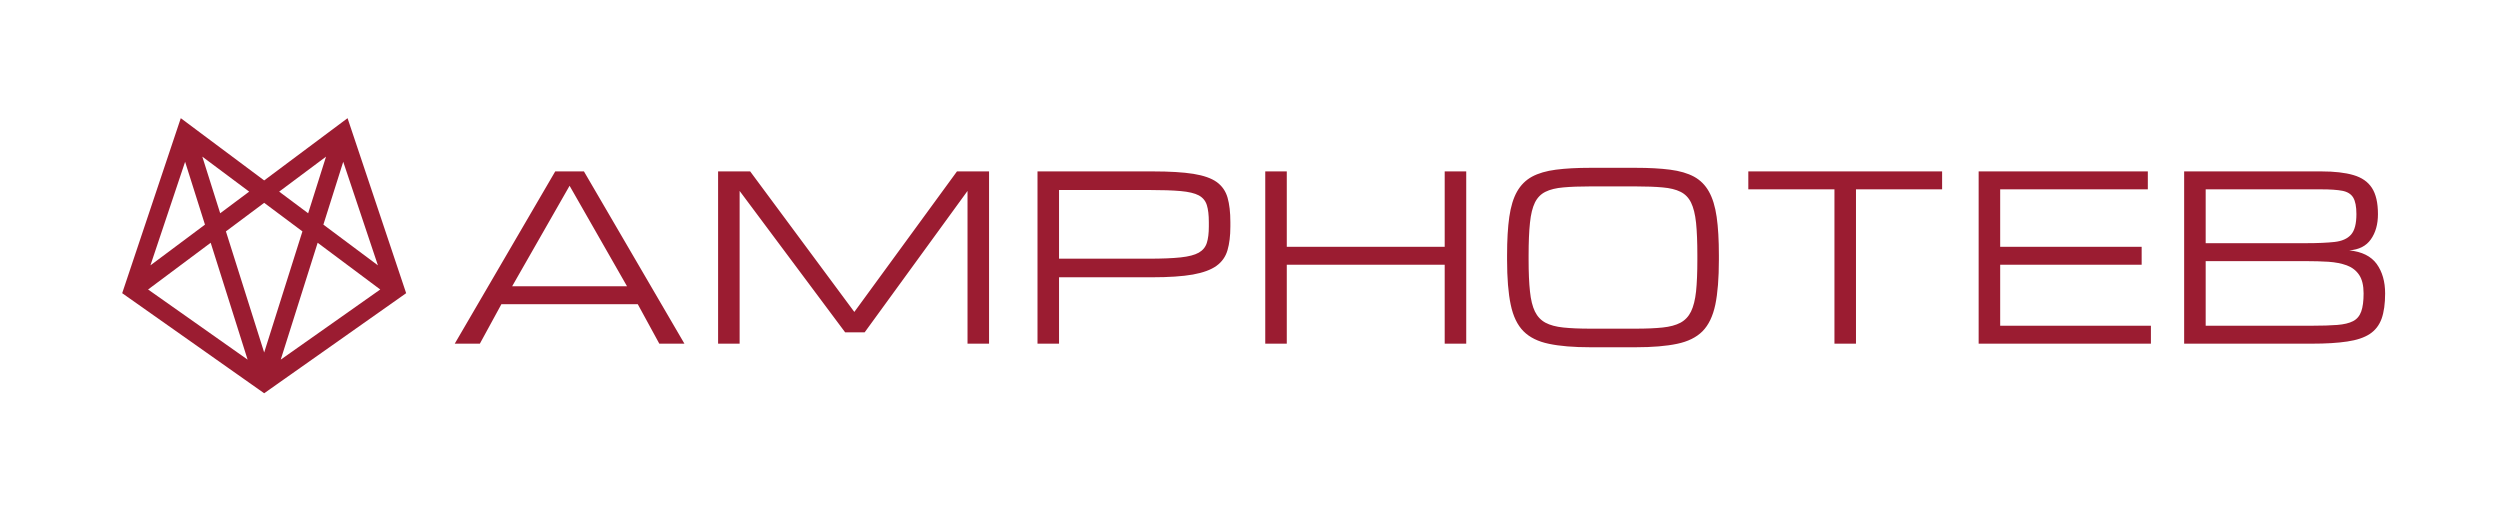
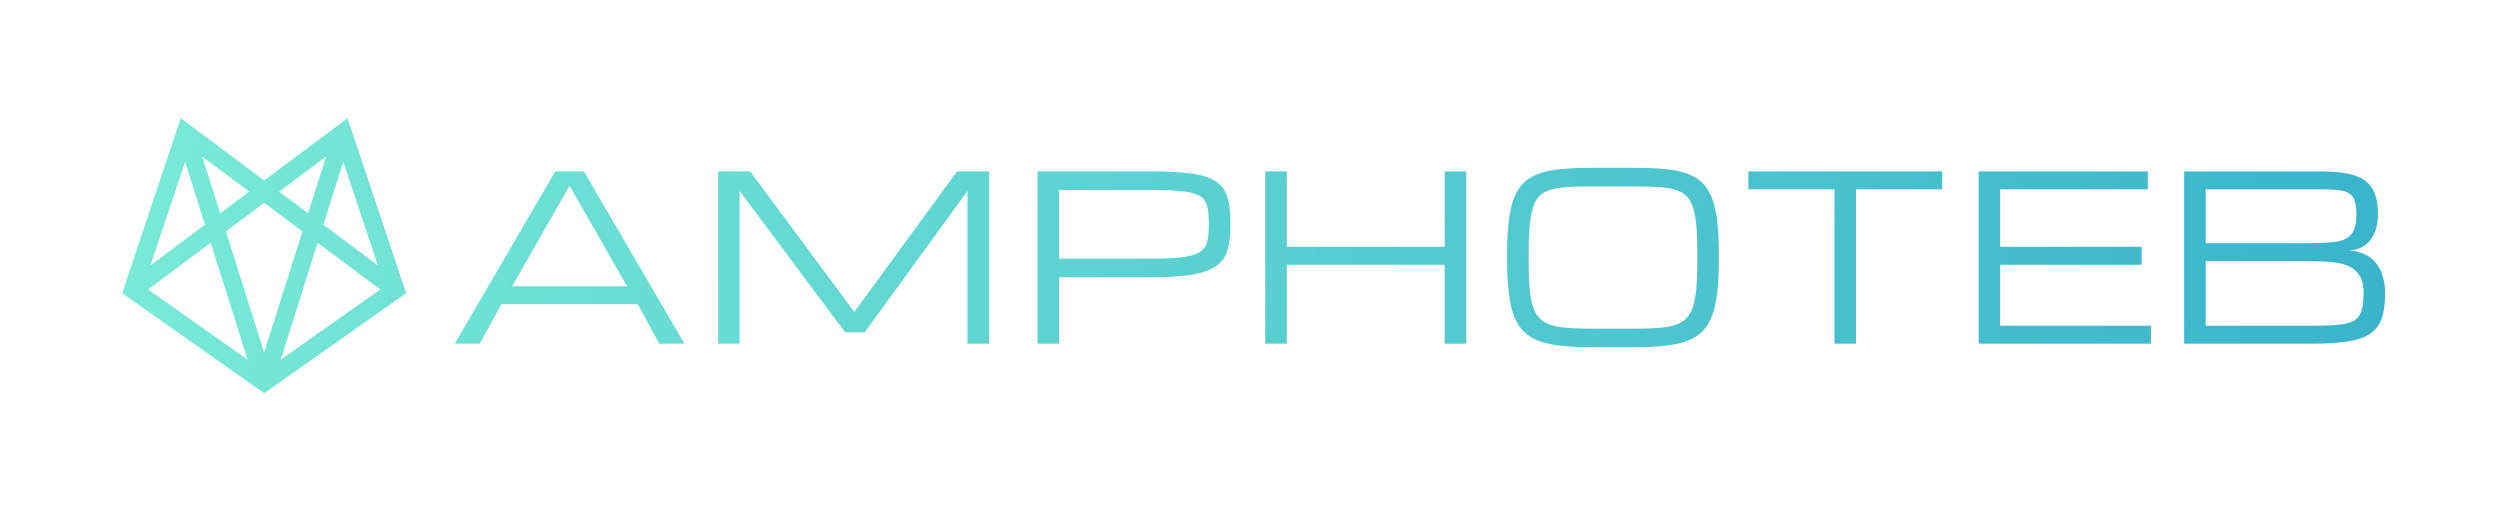
<svg xmlns="http://www.w3.org/2000/svg" viewBox="-63.14 -51.63 348.29 71.76" width="1393" height="287">
-   <path id="fox" d="M-8.04 -11.27 L-37.32 -33.13 L-44.64 -11.27 L-26.34 1.63 L-8.04 -11.27 L-15.36 -33.13 L-44.64 -11.27 M-37.32 -33.13 L-26.34 1.63 M-15.36 -33.13 L-26.34 1.63" fill="none" stroke="#9B1C31" stroke-width="2.5" stroke-linejoin="miter" stroke-miterlimit="4" />
-   <path id="wordmark" fill="#9B1C31" transform="translate(-0.79 -3.75)" d="M1.00 0.00 15.00 -24.00H19.00L33.00 0.00H29.50L26.50 -5.50H7.50L4.50 0.00ZM9.00 -8.00H25.00L17.00 -22.00ZM37.69 0.00V-24.00H42.16L56.67 -4.42L70.97 -24.00H75.44V0.00H72.44V-21.28L58.11 -1.58H55.39L40.69 -21.28V0.00ZM82.19 0.00V-24.00H98.25Q101.77 -24.00 103.91 -23.66Q106.06 -23.31 107.17 -22.51Q108.28 -21.70 108.67 -20.34Q109.06 -18.97 109.06 -16.94V-16.31Q109.06 -14.38 108.66 -13.02Q108.27 -11.67 107.12 -10.84Q105.98 -10.02 103.83 -9.63Q101.67 -9.25 98.16 -9.25H85.19V0.00ZM106.06 -16.94Q106.06 -18.42 105.78 -19.31Q105.50 -20.20 104.66 -20.66Q103.81 -21.11 102.14 -21.26Q100.47 -21.41 97.67 -21.41H85.19V-11.84H97.67Q100.47 -11.84 102.14 -12.02Q103.81 -12.20 104.66 -12.68Q105.50 -13.16 105.78 -14.04Q106.06 -14.92 106.06 -16.31ZM113.92 0.00V-24.00H116.92V-13.50H138.92V-24.00H141.92V0.00H138.92V-11.00H116.92V0.00ZM159.22 0.50Q155.70 0.50 153.44 0.02Q151.17 -0.45 149.90 -1.73Q148.62 -3.02 148.12 -5.42Q147.61 -7.83 147.61 -11.69V-12.31Q147.61 -15.50 147.92 -17.66Q148.23 -19.83 149.00 -21.19Q149.77 -22.55 151.09 -23.27Q152.41 -23.98 154.41 -24.24Q156.41 -24.50 159.22 -24.50H165.52Q168.33 -24.50 170.33 -24.24Q172.33 -23.98 173.65 -23.27Q174.97 -22.55 175.73 -21.19Q176.50 -19.83 176.81 -17.66Q177.12 -15.50 177.12 -12.31V-11.69Q177.12 -7.83 176.62 -5.42Q176.11 -3.02 174.84 -1.73Q173.56 -0.45 171.30 0.02Q169.03 0.50 165.52 0.50ZM159.22 -2.09H165.52Q167.75 -2.09 169.28 -2.25Q170.81 -2.41 171.77 -2.92Q172.73 -3.44 173.24 -4.48Q173.75 -5.53 173.94 -7.28Q174.12 -9.03 174.12 -11.69V-12.31Q174.12 -15.06 173.94 -16.84Q173.75 -18.62 173.24 -19.66Q172.73 -20.69 171.77 -21.16Q170.81 -21.64 169.28 -21.77Q167.75 -21.91 165.52 -21.91H159.22Q156.98 -21.91 155.45 -21.77Q153.92 -21.64 152.96 -21.16Q152.00 -20.69 151.49 -19.66Q150.98 -18.62 150.80 -16.84Q150.61 -15.06 150.61 -12.31V-11.69Q150.61 -9.03 150.80 -7.28Q150.98 -5.53 151.49 -4.48Q152.00 -3.44 152.96 -2.92Q153.92 -2.41 155.45 -2.25Q156.98 -2.09 159.22 -2.09ZM193.22 0.00V-21.50H181.22V-24.00H208.22V-21.50H196.22V0.00ZM213.31 0.00V-24.00H236.88V-21.50H216.31V-13.50H236.02V-11.00H216.31V-2.50H237.31V0.00ZM241.94 0.00V-24.00H261.06Q263.78 -24.00 265.52 -23.49Q267.27 -22.98 268.10 -21.70Q268.94 -20.41 268.94 -18.05Q268.94 -15.92 267.95 -14.53Q266.97 -13.14 264.94 -13.00Q267.59 -12.73 268.77 -11.10Q269.94 -9.47 269.94 -7.00Q269.94 -4.86 269.45 -3.48Q268.95 -2.11 267.80 -1.35Q266.64 -0.59 264.66 -0.30Q262.69 0.00 259.73 0.00ZM244.94 -14.00H258.92Q261.34 -14.00 262.89 -14.17Q264.44 -14.34 265.19 -15.19Q265.94 -16.03 265.94 -18.05Q265.94 -19.62 265.49 -20.36Q265.05 -21.09 263.98 -21.30Q262.92 -21.50 261.06 -21.50H244.94ZM244.94 -2.50H259.73Q261.88 -2.50 263.27 -2.61Q264.67 -2.72 265.48 -3.14Q266.28 -3.56 266.61 -4.48Q266.94 -5.39 266.94 -7.00Q266.94 -8.66 266.32 -9.58Q265.70 -10.50 264.60 -10.91Q263.50 -11.31 262.05 -11.41Q260.59 -11.50 258.92 -11.50H244.94Z" />
+   <defs>
+     <linearGradient id="g" gradientUnits="userSpaceOnUse" x1="-45" y1="-33" x2="270" y2="0">
+       <stop offset="0" stop-color="#78EAD7" />
+       <stop offset="1" stop-color="#39B4CB" />
+     </linearGradient>
+   </defs>
+   <path id="fox" d="M-8.04 -11.27 L-37.32 -33.13 L-44.64 -11.27 L-26.34 1.63 L-8.04 -11.27 L-15.36 -33.13 L-44.64 -11.27 M-37.32 -33.13 L-26.34 1.63 M-15.36 -33.13 L-26.34 1.63" fill="none" stroke="url(#g)" stroke-width="2.5" stroke-linejoin="miter" stroke-miterlimit="4" />
+   <path id="wordmark" fill="url(#g)" transform="translate(-0.79 -3.75)" d="M1.00 0.00 15.00 -24.00H19.00L33.00 0.00H29.50L26.50 -5.50H7.50L4.50 0.00ZM9.00 -8.00H25.00L17.00 -22.00ZM37.69 0.00V-24.00H42.16L56.67 -4.42L70.97 -24.00H75.44V0.00H72.44V-21.28L58.11 -1.58H55.39L40.69 -21.28V0.00ZM82.19 0.00V-24.00H98.25Q101.77 -24.00 103.91 -23.66Q106.06 -23.31 107.17 -22.51Q108.28 -21.70 108.67 -20.34Q109.06 -18.97 109.06 -16.94V-16.31Q109.06 -14.38 108.66 -13.02Q108.27 -11.67 107.12 -10.84Q105.98 -10.02 103.83 -9.63Q101.67 -9.25 98.16 -9.25H85.19V0.00ZM106.06 -16.94Q106.06 -18.42 105.78 -19.31Q105.50 -20.20 104.66 -20.66Q103.81 -21.11 102.14 -21.26Q100.47 -21.41 97.67 -21.41H85.19V-11.84H97.67Q100.47 -11.84 102.14 -12.02Q103.81 -12.20 104.66 -12.68Q105.50 -13.16 105.78 -14.04Q106.06 -14.92 106.06 -16.31ZM113.92 0.00V-24.00H116.92V-13.50H138.92V-24.00H141.92V0.00H138.92V-11.00H116.92V0.00ZM159.22 0.50Q155.70 0.50 153.44 0.02Q151.17 -0.45 149.90 -1.73Q148.62 -3.02 148.12 -5.42Q147.61 -7.83 147.61 -11.69V-12.31Q147.61 -15.50 147.92 -17.66Q148.23 -19.83 149.00 -21.19Q149.77 -22.55 151.09 -23.27Q152.41 -23.98 154.41 -24.24Q156.41 -24.50 159.22 -24.50H165.52Q168.33 -24.50 170.33 -24.24Q172.33 -23.98 173.65 -23.27Q174.97 -22.55 175.73 -21.19Q176.50 -19.83 176.81 -17.66Q177.12 -15.50 177.12 -12.31V-11.69Q177.12 -7.83 176.62 -5.42Q176.11 -3.02 174.84 -1.73Q173.56 -0.45 171.30 0.02Q169.03 0.50 165.52 0.50ZM159.22 -2.09H165.52Q167.75 -2.09 169.28 -2.25Q170.81 -2.41 171.77 -2.92Q172.73 -3.44 173.24 -4.48Q173.75 -5.53 173.94 -7.28Q174.12 -9.03 174.12 -11.69V-12.31Q174.12 -15.06 173.94 -16.84Q173.75 -18.62 173.24 -19.66Q172.73 -20.69 171.77 -21.16Q170.81 -21.64 169.28 -21.77Q167.75 -21.91 165.52 -21.91H159.22Q156.98 -21.91 155.45 -21.77Q153.92 -21.64 152.96 -21.16Q152.00 -20.69 151.49 -19.66Q150.98 -18.62 150.80 -16.84Q150.61 -15.06 150.61 -12.31V-11.69Q150.61 -9.03 150.80 -7.28Q150.98 -5.53 151.49 -4.48Q152.00 -3.44 152.96 -2.92Q153.92 -2.41 155.45 -2.25Q156.98 -2.09 159.22 -2.09ZM193.22 0.00V-21.50H181.22V-24.00H208.22V-21.50H196.22V0.00ZM213.31 0.00V-24.00H236.88V-21.50H216.31V-13.50H236.02V-11.00H216.31V-2.50H237.31V0.00ZM241.94 0.00V-24.00H261.06Q263.78 -24.00 265.52 -23.49Q267.27 -22.98 268.10 -21.70Q268.94 -20.41 268.94 -18.05Q268.94 -15.92 267.95 -14.53Q266.97 -13.14 264.94 -13.00Q267.59 -12.73 268.77 -11.10Q269.94 -9.47 269.94 -7.00Q269.94 -4.86 269.45 -3.48Q268.95 -2.11 267.80 -1.35Q266.64 -0.59 264.66 -0.30Q262.69 0.00 259.73 0.00ZM244.94 -14.00H258.92Q261.34 -14.00 262.89 -14.17Q264.44 -14.34 265.19 -15.19Q265.94 -16.03 265.94 -18.05Q265.94 -19.62 265.49 -20.36Q265.05 -21.09 263.98 -21.30Q262.92 -21.50 261.06 -21.50H244.94ZM244.94 -2.50H259.73Q261.88 -2.50 263.27 -2.61Q264.67 -2.72 265.48 -3.14Q266.28 -3.56 266.61 -4.48Q266.94 -5.39 266.94 -7.00Q266.94 -8.66 266.32 -9.58Q265.70 -10.50 264.60 -10.91Q263.50 -11.31 262.05 -11.41Q260.59 -11.50 258.92 -11.50H244.94Z" />
</svg>
